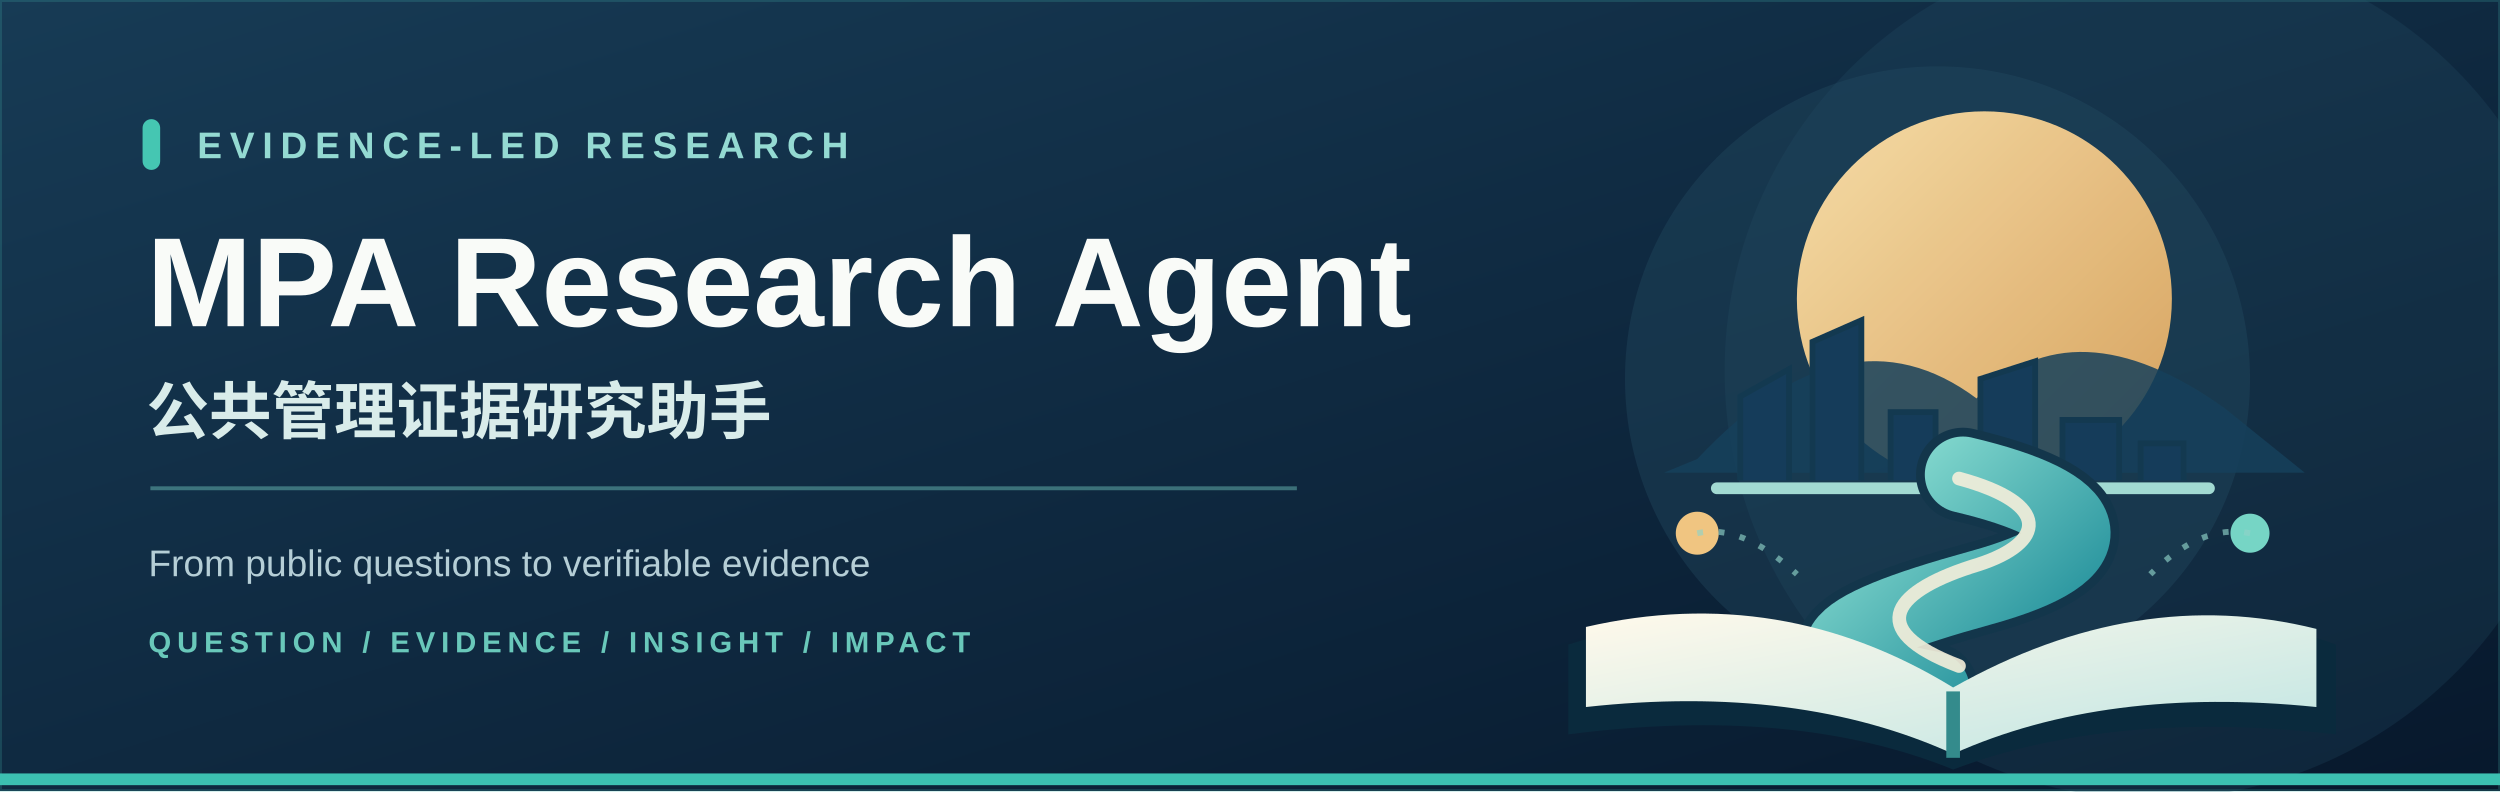
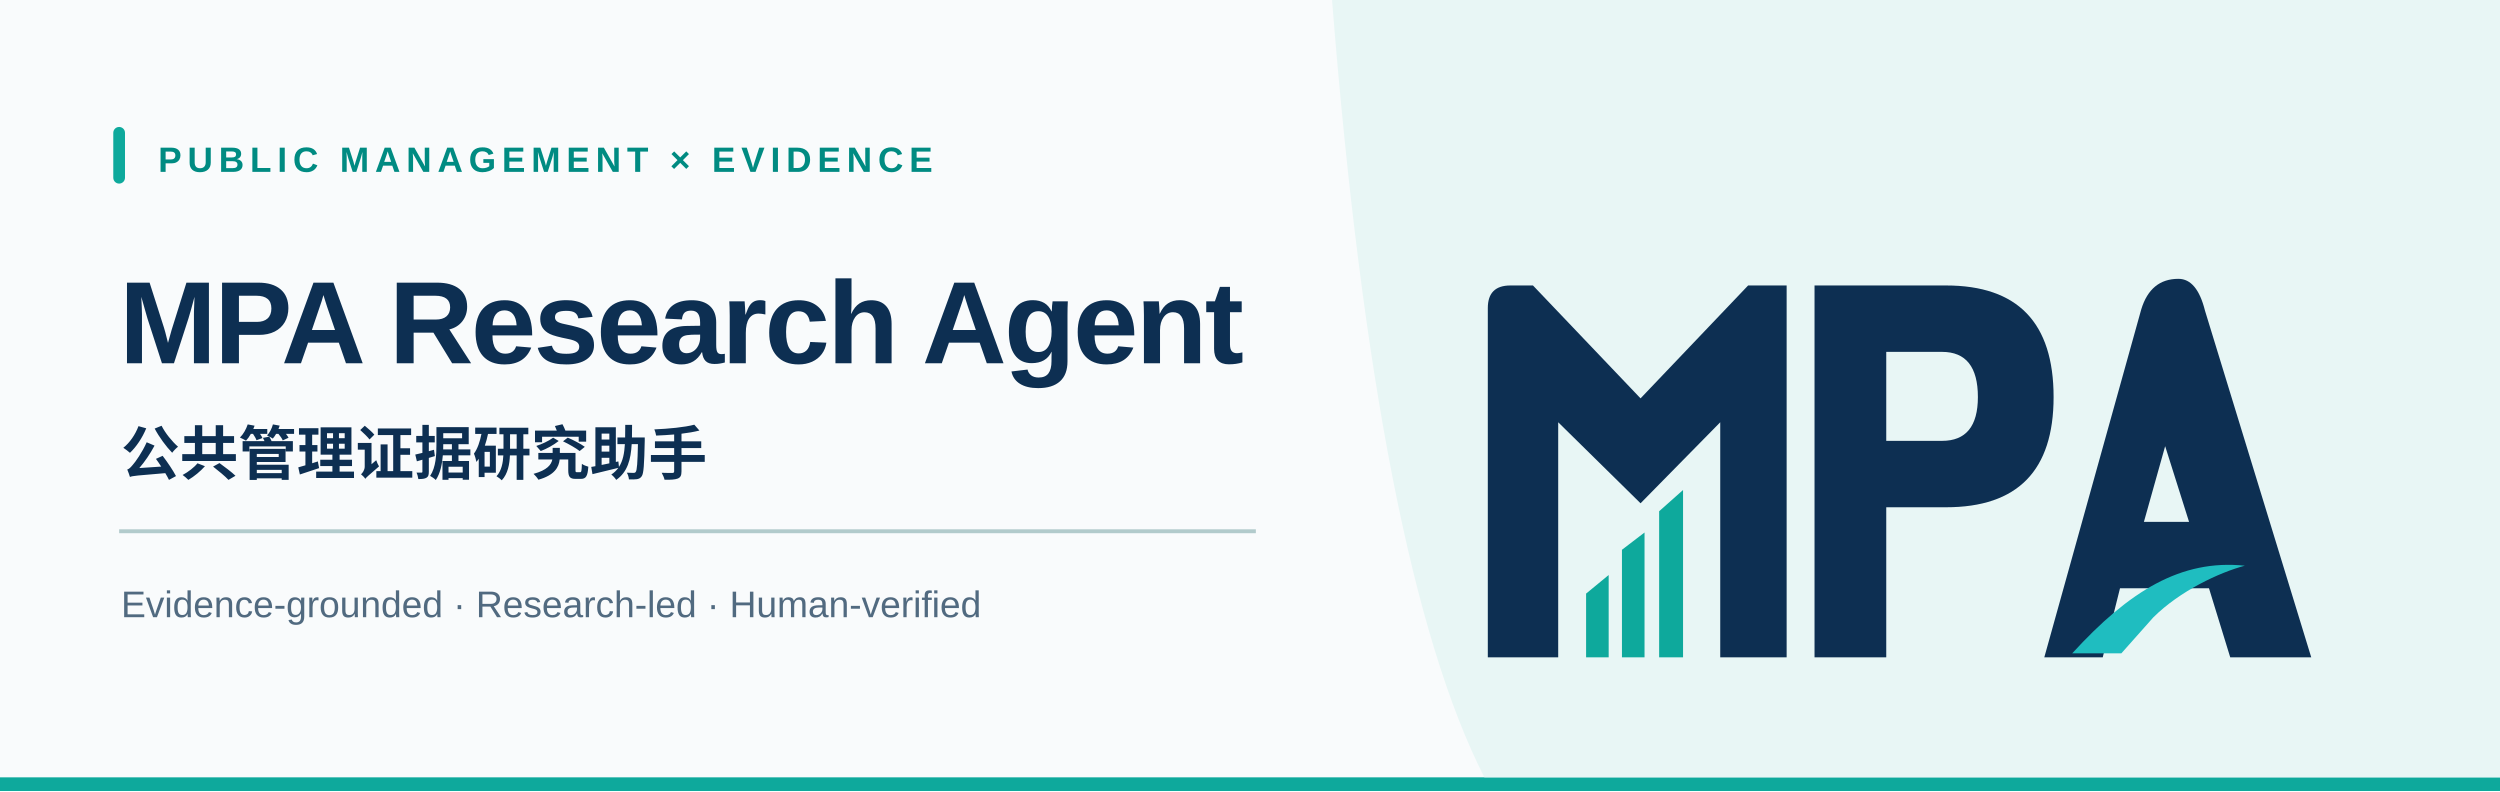
- <svg xmlns="http://www.w3.org/2000/svg" width="1280" height="405" viewBox="0 0 1280 405" role="img" aria-label="MPA Research Agent project banner: research journeys connect evidence, insight and public value">
-   <defs>
-     <linearGradient id="bg" x1="0" y1="0" x2="1" y2="1">
-       <stop offset="0" stop-color="#173B55" />
-       <stop offset="1" stop-color="#07182C" />
-     </linearGradient>
-     <linearGradient id="river" x1="0" y1="0" x2="1" y2="1">
-       <stop offset="0" stop-color="#8FE1D4" />
-       <stop offset="1" stop-color="#138493" />
-     </linearGradient>
-     <linearGradient id="paper" x1="0" y1="0" x2="1" y2="1">
-       <stop offset="0" stop-color="#FFF9EB" />
-       <stop offset="1" stop-color="#BFE5E3" />
-     </linearGradient>
-     <linearGradient id="sun" x1="0" y1="0" x2="1" y2="1">
-       <stop offset="0" stop-color="#FFE3AA" />
-       <stop offset="1" stop-color="#DDA55D" />
-     </linearGradient>
-   </defs>
-   <rect width="1280" height="405" fill="url(#bg)" />
-   <path d="M0 0 H1280 V405 H0Z" fill="none" stroke="#48BDB4" stroke-width="2" opacity=".2" />
-   <circle cx="1102" cy="190" r="219" fill="#28556D" opacity=".22" />
-   <circle cx="992" cy="194" r="160" fill="#244C63" opacity=".37" />
-   <circle cx="1016" cy="153" r="96" fill="url(#sun)" opacity=".96" />
-   <path d="M869 235 Q945 154 1012 204 Q1062 154 1139 209 L1180 242 H852Z" fill="#15405B" opacity=".85" />
-   <path d="M891 246 V203 L916 189 V246 M928 246 V175 L953 164 V246 M968 246 V211 L991 211 V246 M1014 246 V194 L1042 185 V246 M1056 246 V215 L1085 215 V246 M1096 246 V227 L1118 227 V246" fill="#153C5A" stroke="#133950" stroke-width="3" />
-   <path d="M879 250 H1131" stroke="#A2DAD2" stroke-width="6" stroke-linecap="round" />
-   <path d="M1005 243 C1073 259 1083 282 1014 301 C934 323 917 339 989 353" stroke="#13364B" stroke-width="48" fill="none" stroke-linecap="round" />
-   <path d="M1005 243 C1073 259 1083 282 1014 301 C934 323 917 339 989 353" stroke="url(#river)" stroke-width="39" fill="none" stroke-linecap="round" />
-   <path d="M1003 245 C1051 258 1047 278 1013 289 C970 302 953 322 1003 341" stroke="#F4EEDA" stroke-width="7" fill="none" stroke-linecap="round" opacity=".9" />
-   <path d="M803 330 Q912 296 1000 359 Q1101 295 1196 330 V376 Q1082 363 1000 394 Q919 361 803 376Z" fill="#0A2A3D" />
-   <path d="M812 321 Q912 298 1000 352 Q1094 299 1186 322 V362 Q1078 351 1000 386 Q921 350 812 362Z" fill="url(#paper)" />
-   <path d="M1000 354 V388" stroke="#348B8C" stroke-width="7" />
-   <circle cx="869" cy="273" r="11" fill="#F0C581" />
-   <circle cx="1152" cy="273" r="10" fill="#76D5C5" />
-   <path d="M869 273 Q892 268 920 294 M1152 273 Q1127 268 1101 294" stroke="#8FD2C8" stroke-width="3" stroke-dasharray="3 8" fill="none" opacity=".65" />
-   <rect x="73" y="61" width="9" height="26" rx="4.5" fill="#45C6B2" />
-   <text x="101" y="81" font-family="Arial, sans-serif" font-size="19" font-weight="700" letter-spacing="4" fill="#94DAD2">EVIDENCE-LED RESEARCH</text>
-   <text x="75" y="167" font-family="Arial, 'Segoe UI', sans-serif" font-size="65" font-weight="750" fill="#F9FBF8">MPA Research Agent</text>
-   <text x="75" y="222" font-family="'Noto Sans CJK SC','Microsoft YaHei','PingFang SC',Arial,sans-serif" font-size="32" font-weight="600" fill="#D9ECEA">公共管理证据研究助手</text>
-   <path d="M77 250 H664" stroke="#70C8BE" stroke-width="2" opacity=".45" />
-   <text x="76" y="295" font-family="Arial,'Segoe UI',sans-serif" font-size="19" font-weight="450" fill="#B5CED6">From public questions to verifiable evidence</text>
-   <text x="76" y="334" font-family="Arial,'Segoe UI',sans-serif" font-size="15" font-weight="650" letter-spacing="3" fill="#69C8BA">QUESTION   /   EVIDENCE   /   INSIGHT   /   IMPACT</text>
-   <path d="M0 399 H1280" stroke="#3CC0B1" stroke-width="6" />
+ <svg xmlns="http://www.w3.org/2000/svg" width="1280" height="405" viewBox="0 0 1280 405" role="img" aria-label="MPA Research Agent banner: bold MPA lettermark, rising teal evidence bars, research arc, and bilingual project name">
+   <rect width="1280" height="405" fill="#F9FBFC" />
+   <rect x="0" y="398" width="1280" height="7" fill="#0EA99C" />
+   <path d="M682 0 H1280 V398 H760 Q705 290 682 0" fill="#E8F6F5" />
+   <rect x="58" y="65" width="6" height="29" rx="3" fill="#0EA99C" />
+   <text x="81" y="88" font-family="Arial,Helvetica,sans-serif" font-size="18" font-weight="700" letter-spacing="3" fill="#008B82">PUBLIC MANAGEMENT × EVIDENCE</text>
+   <text x="61" y="186" font-family="Arial,Helvetica,sans-serif" font-size="60" font-weight="800" letter-spacing="-1.3" fill="#0D2F52">MPA Research Agent</text>
+   <text x="62" y="243" font-family="'Noto Sans CJK SC','Microsoft YaHei','PingFang SC',sans-serif" font-size="30" font-weight="600" fill="#0D2F52">公共管理证据研究助手</text>
+   <path d="M61 272 H643" stroke="#B2CBCC" stroke-width="2" />
+   <text x="62" y="316" font-family="Arial,Helvetica,sans-serif" font-size="19" fill="#516A80">Evidence-grounded · Research-led · Human-verified</text>
+   <g transform="translate(740 36) scale(.68)">
+     <path id="letter-m" d="M 32 442 L 32 179 Q 32 162 49 162 L 66 162 L 147 247 L 228 162 L 257 162 L 257 442 L 207 442 L 207 265 L 147 326 L 85 265 L 85 442 Z" fill="#0D2F52" />
+     <path id="data-bars" d="M 106 442 V 394 L 123 380 V 442 Z M 133 442 V 361 L 150 348 V 442 Z M 161 442 V 332 L 179 316 V 442 Z" fill="#0EA99C" />
+     <path id="letter-p" d="M 278 162 L 377 162 Q 458 162 458 246 Q 458 329 377 329 L 332 329 L 332 442 L 278 442 Z M 332 212 L 332 279 L 374 279 Q 401 279 401 246 Q 401 212 374 212 Z" fill="#0D2F52" fill-rule="evenodd" />
+     <path id="letter-a" d="M 451 442 L 524 180 Q 531 157 552 157 Q 566 157 572 181 L 652 442 L 591 442 L 575 390 L 508 390 L 495 442 Z M 526 340 L 560 340 L 542 283 Z" fill="#0D2F52" fill-rule="evenodd" />
+     <path id="research-arc" d="M 472 439 C 515 392 554 368 602 373 C 583 378 553 392 533 412 L 509 439 Z" fill="#1FBDC0" />
+   </g>
</svg>
